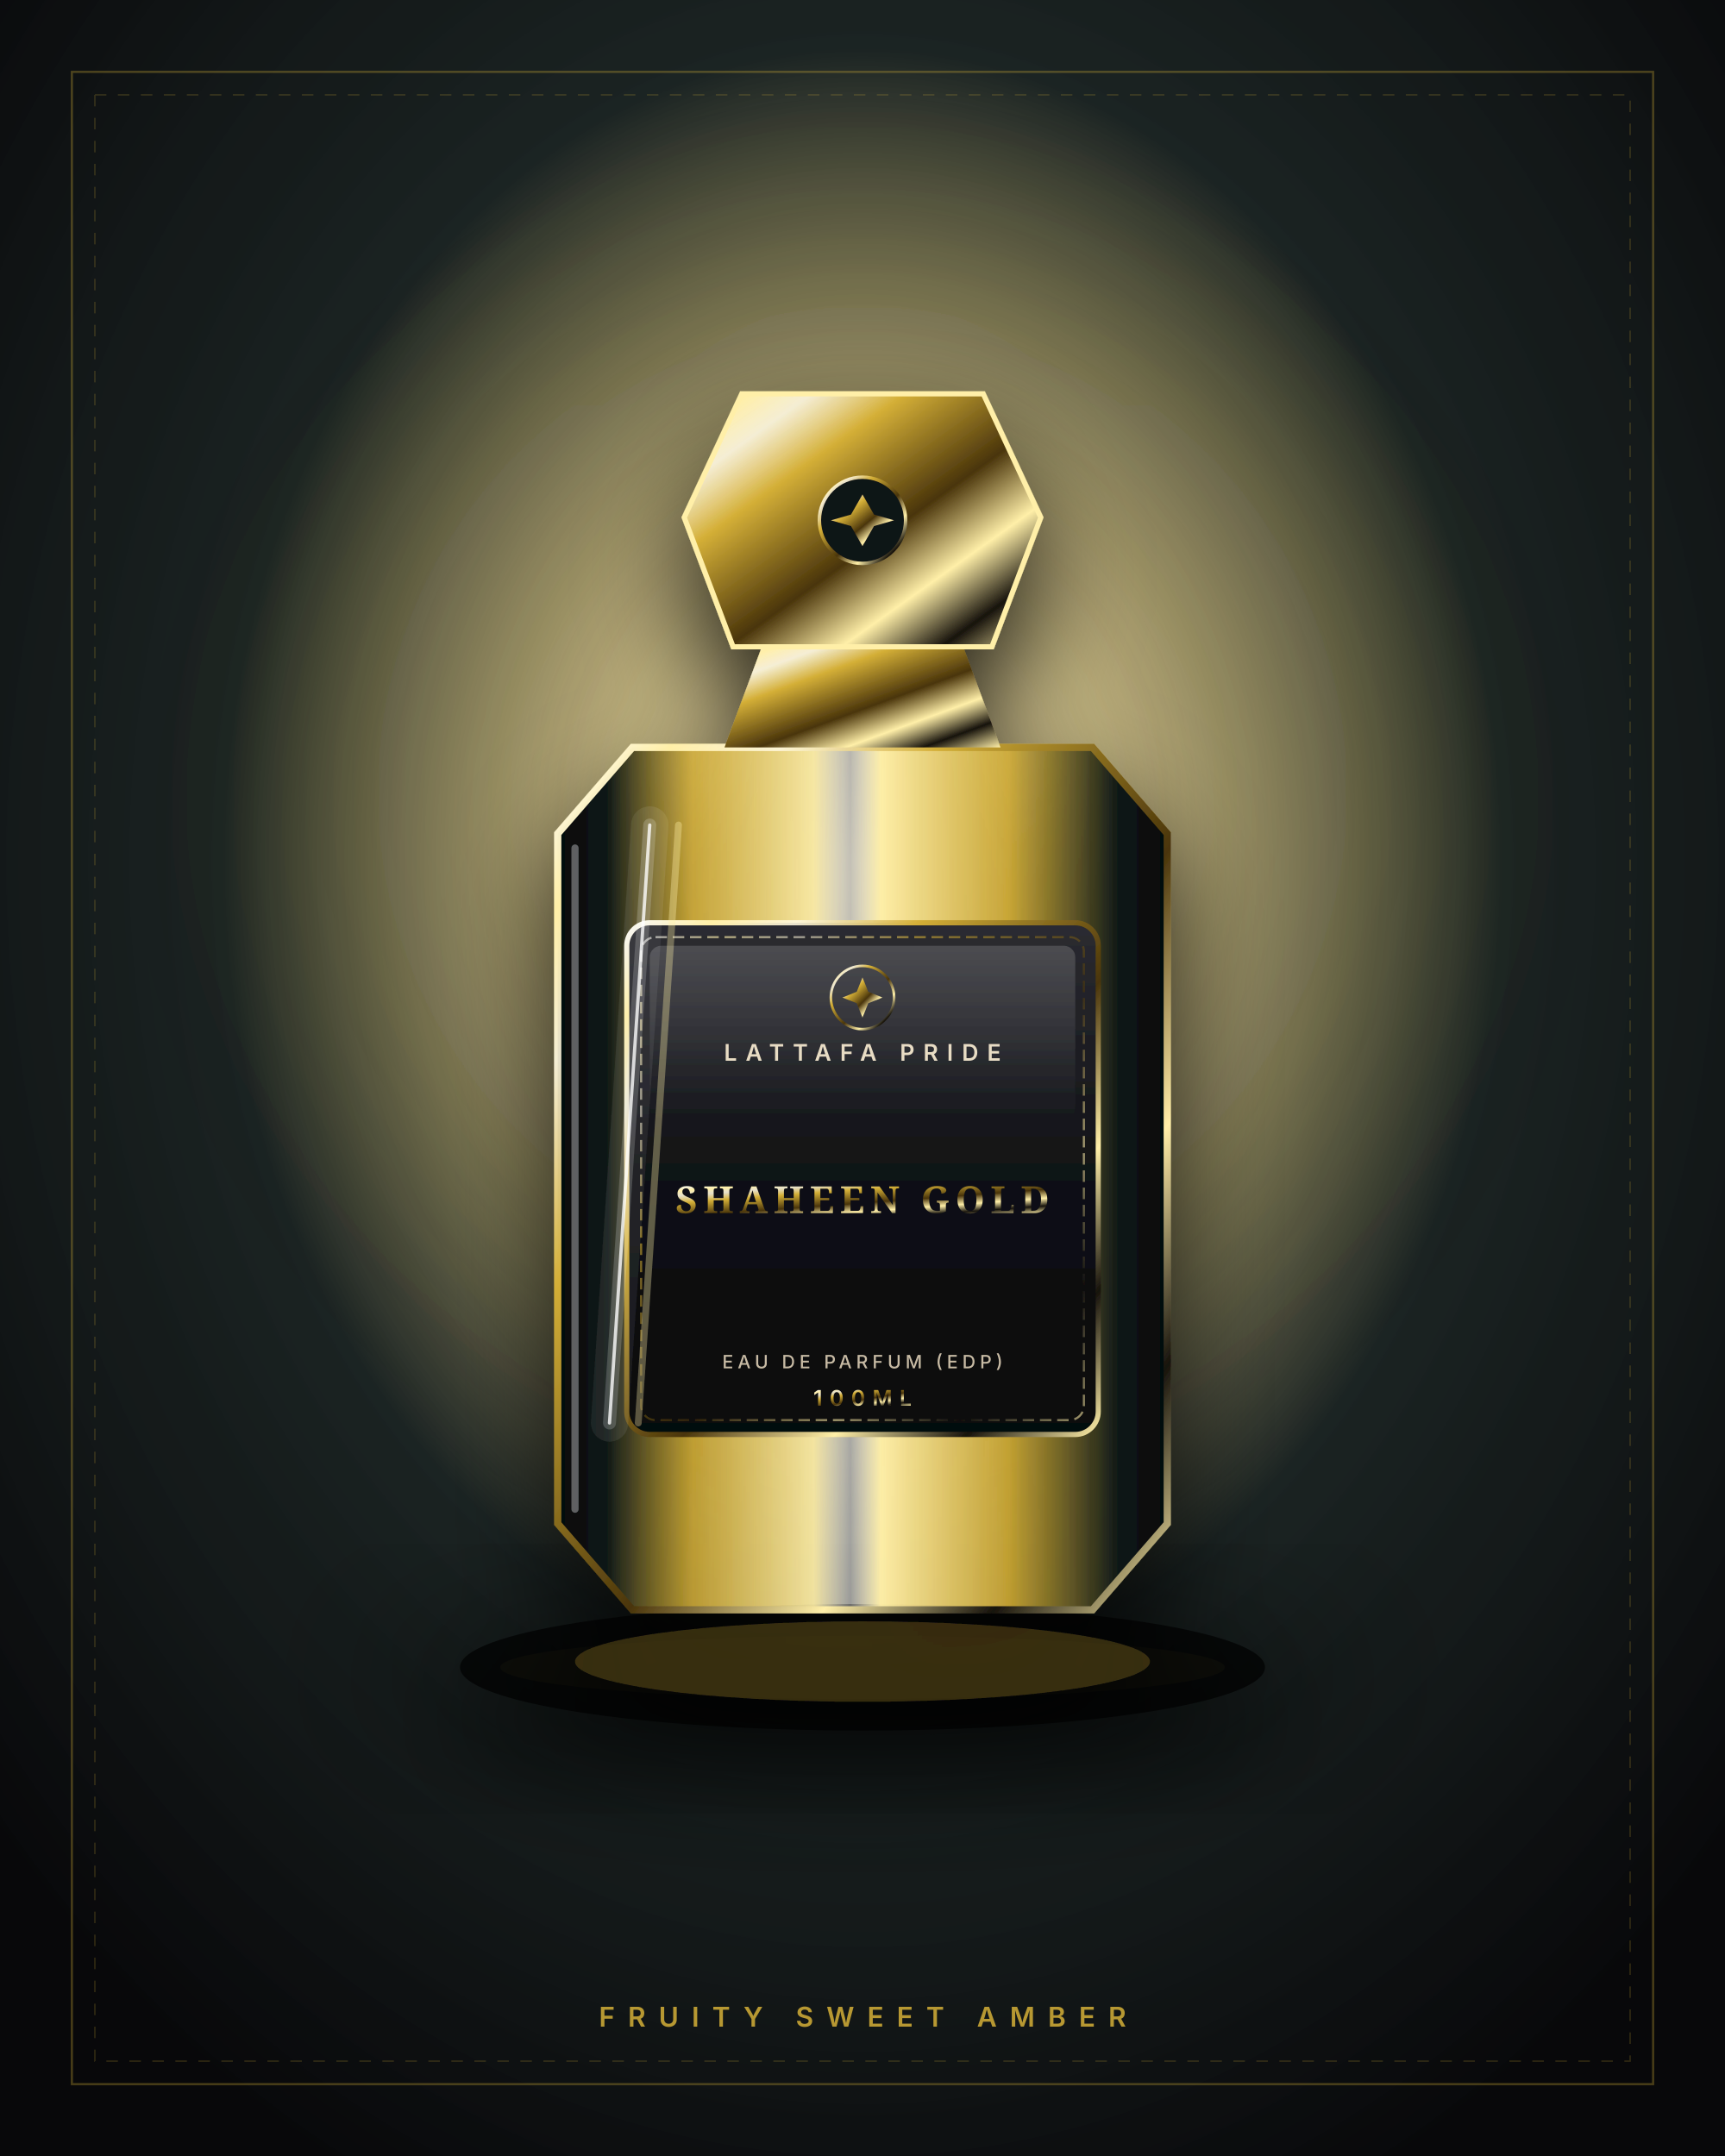
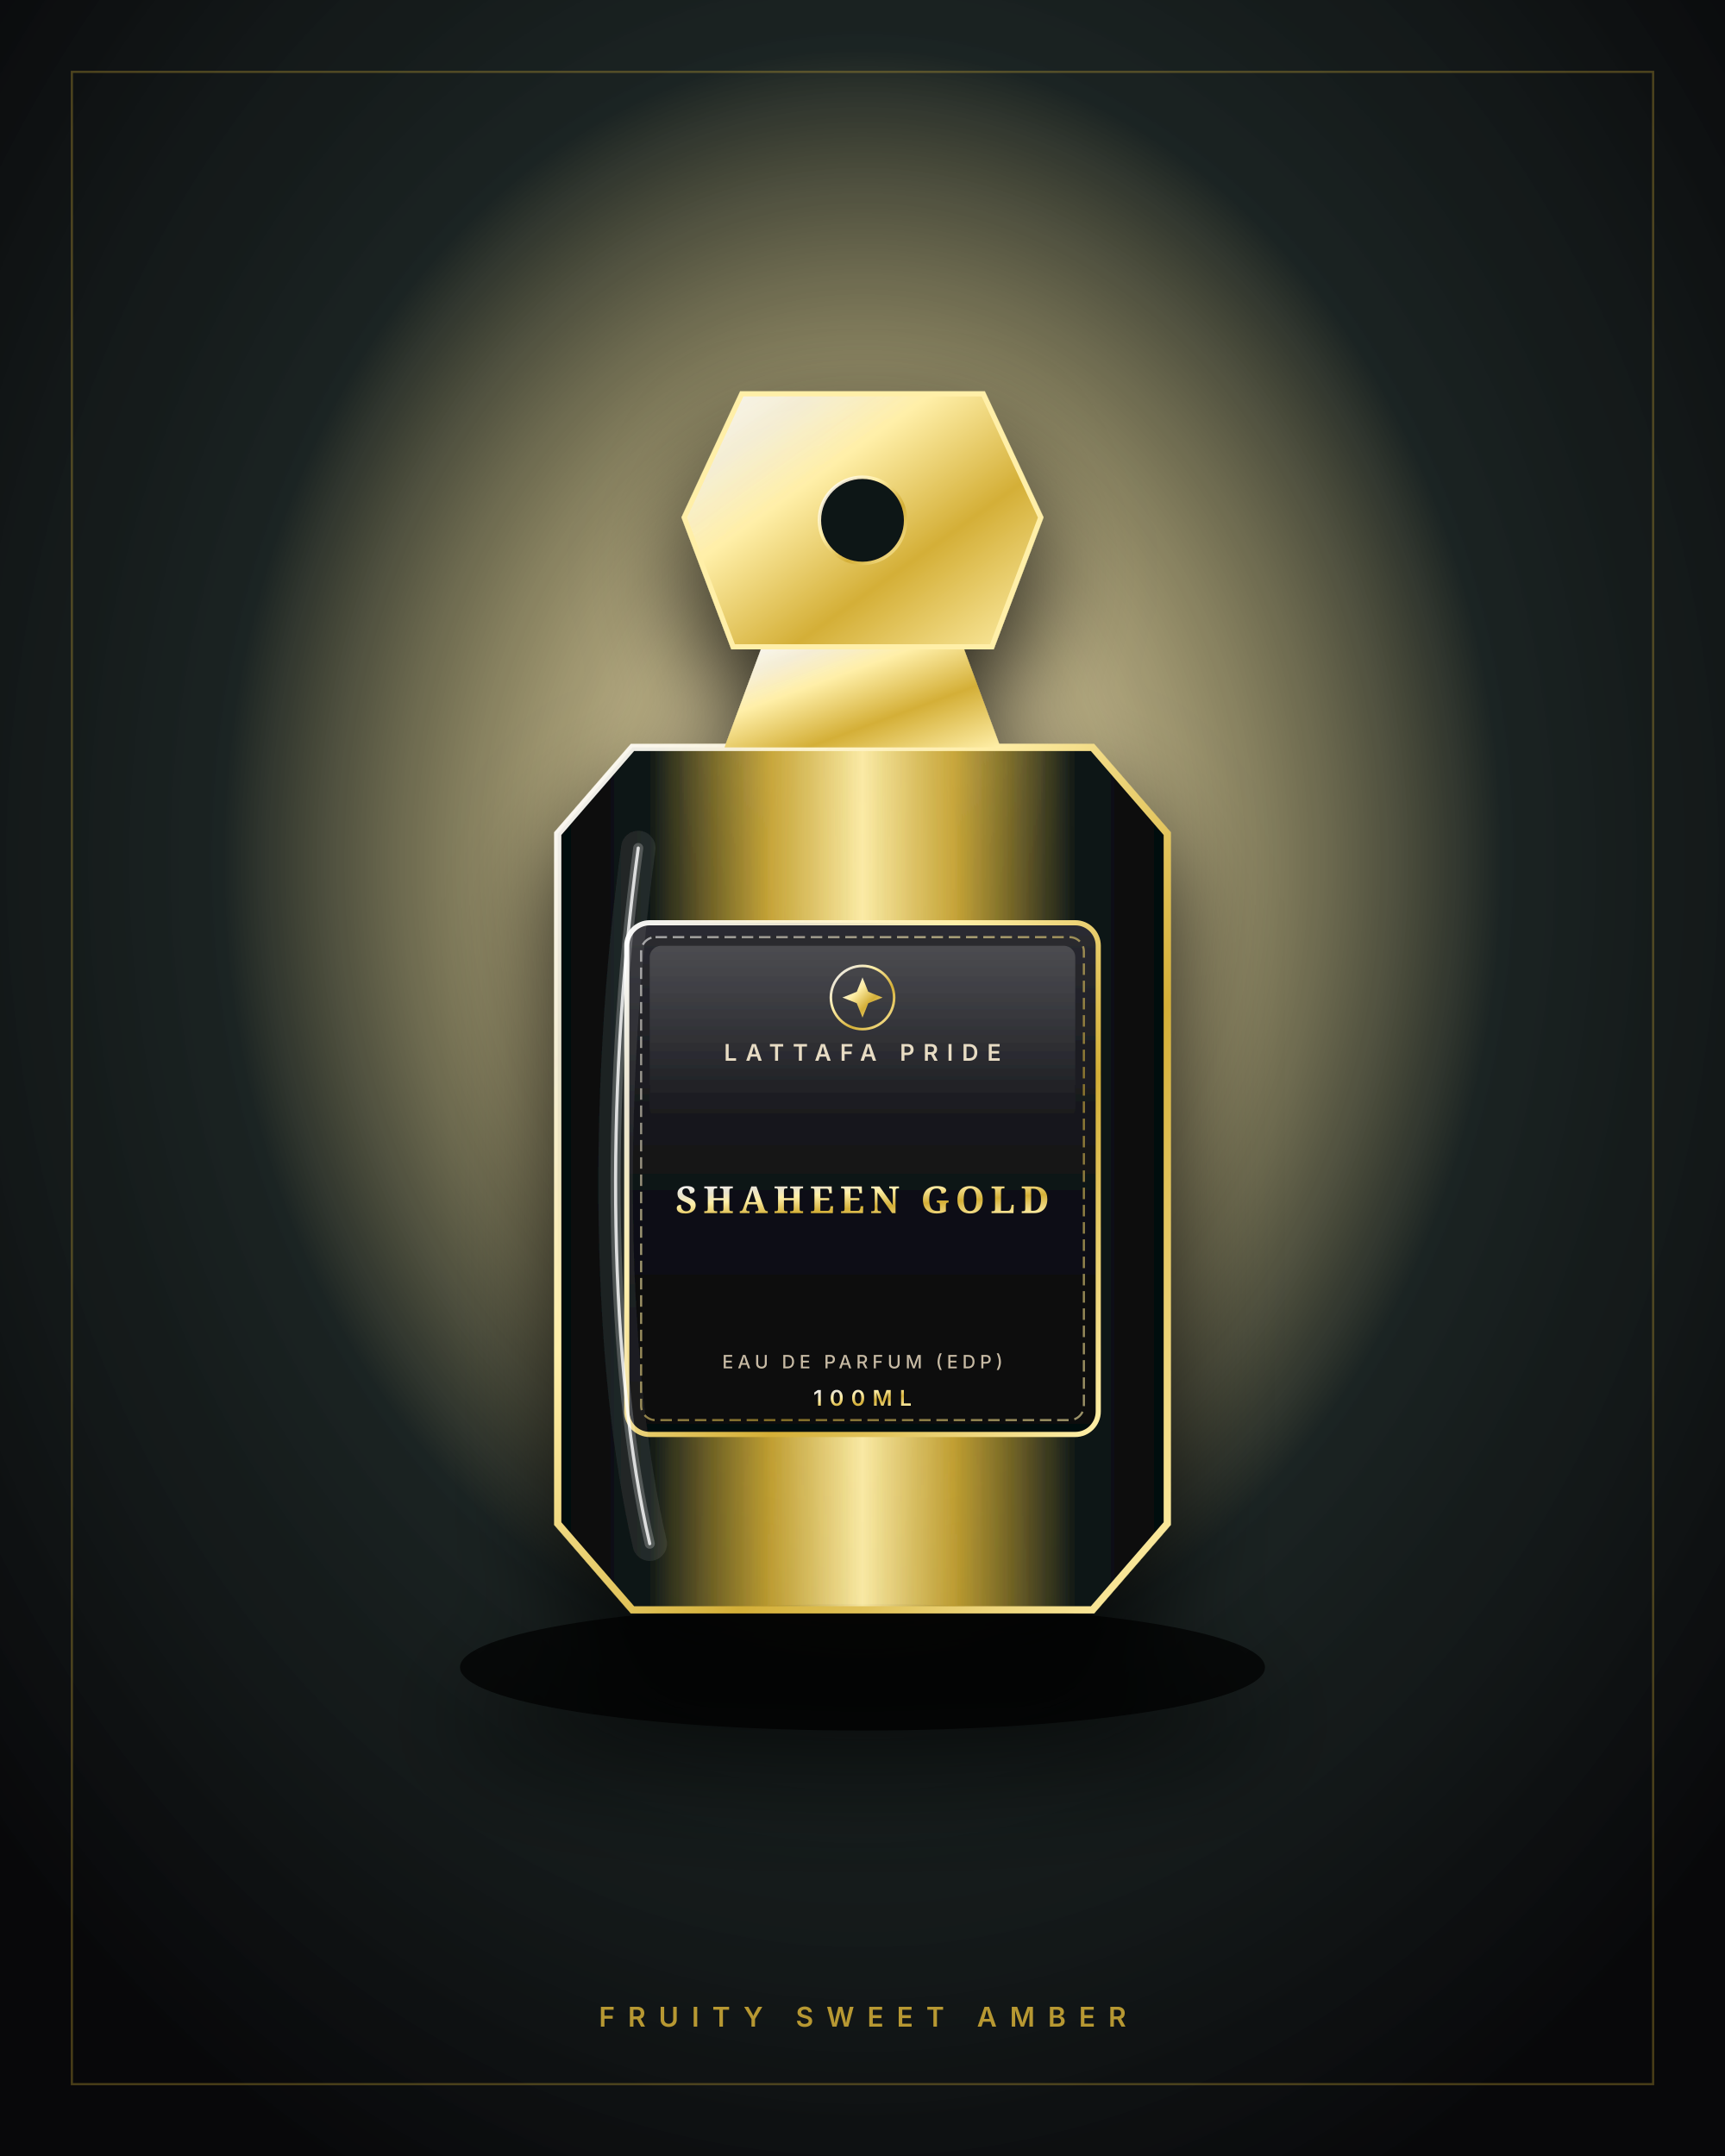
<svg xmlns="http://www.w3.org/2000/svg" viewBox="0 0 600 750" width="600" height="750">
  <defs>
    <radialGradient id="ambG" cx="50%" cy="40%" r="68%">
      <stop offset="0%" stop-color="#d4af37" stop-opacity="0.32" />
      <stop offset="55%" stop-color="#101918" stop-opacity="0.95" />
      <stop offset="100%" stop-color="#08080a" />
    </radialGradient>
    <linearGradient id="metalG" x1="0%" y1="0%" x2="100%" y2="100%">
      <stop offset="0%" stop-color="#ffffff" stop-opacity="0.95" />
-       <stop offset="9%" stop-color="#ffefa8" />
      <stop offset="18%" stop-color="#fff8df" stop-opacity="0.9" />
-       <stop offset="31%" stop-color="#d4af37" />
-       <stop offset="56%" stop-color="#4a350b" />
-       <stop offset="72%" stop-color="#ffefa8" />
-       <stop offset="86%" stop-color="#17130c" />
+       <stop offset="35%" stop-color="#ffefa8" />
+       <stop offset="65%" stop-color="#d4af37" />
      <stop offset="100%" stop-color="#ffefa8" />
    </linearGradient>
    <linearGradient id="bodyG" x1="0%" y1="0%" x2="100%" y2="0%">
      <stop offset="0%" stop-color="#050609" />
-       <stop offset="8%" stop-color="#101918" />
-       <stop offset="22%" stop-color="#d4af37" stop-opacity="0.78" />
-       <stop offset="42%" stop-color="#ffefa8" stop-opacity="0.9" />
-       <stop offset="48%" stop-color="#ffffff" stop-opacity="0.38" />
-       <stop offset="53%" stop-color="#ffefa8" stop-opacity="0.98" />
-       <stop offset="74%" stop-color="#d4af37" stop-opacity="0.82" />
-       <stop offset="92%" stop-color="#101918" />
+       <stop offset="15%" stop-color="#101918" />
+       <stop offset="35%" stop-color="#d4af37" stop-opacity="0.8" />
+       <stop offset="50%" stop-color="#ffefa8" stop-opacity="0.95" />
+       <stop offset="65%" stop-color="#d4af37" stop-opacity="0.8" />
+       <stop offset="85%" stop-color="#101918" />
      <stop offset="100%" stop-color="#050609" />
    </linearGradient>
    <linearGradient id="baseG" x1="0%" y1="0%" x2="100%" y2="0%">
      <stop offset="0%" stop-color="#000000" stop-opacity="0.8" />
-       <stop offset="24%" stop-color="#d4af37" stop-opacity="0.38" />
-       <stop offset="46%" stop-color="#ffefa8" stop-opacity="0.72" />
-       <stop offset="54%" stop-color="#ffffff" stop-opacity="0.78" />
-       <stop offset="76%" stop-color="#ffefa8" stop-opacity="0.36" />
+       <stop offset="50%" stop-color="#ffefa8" stop-opacity="0.75" />
      <stop offset="100%" stop-color="#000000" stop-opacity="0.8" />
    </linearGradient>
    <linearGradient id="labelG" x1="0%" y1="0%" x2="0%" y2="100%">
      <stop offset="0%" stop-color="#2b2b31" />
-       <stop offset="48%" stop-color="#111216" />
+       <stop offset="50%" stop-color="#111216" />
      <stop offset="100%" stop-color="#06070a" />
    </linearGradient>
    <linearGradient id="labelSheen" x1="0%" y1="0%" x2="0%" y2="100%">
      <stop offset="0%" stop-color="#ffffff" stop-opacity="0.75" />
      <stop offset="100%" stop-color="#ffffff" stop-opacity="0" />
    </linearGradient>
-     <radialGradient id="bloomG" cx="50%" cy="45%" r="58%">
-       <stop offset="0%" stop-color="#ffefa8" stop-opacity="0.24" />
-       <stop offset="42%" stop-color="#d4af37" stop-opacity="0.10" />
-       <stop offset="100%" stop-color="#101918" stop-opacity="0" />
-     </radialGradient>
    <filter id="flaconShadow" x="-30%" y="-20%" width="160%" height="150%">
      <feDropShadow dx="0" dy="18" stdDeviation="18" flood-color="#000000" flood-opacity="0.8" />
    </filter>
-     <filter id="softGlow" x="-40%" y="-40%" width="180%" height="180%">
-       <feGaussianBlur stdDeviation="28" />
-     </filter>
  </defs>
  <rect width="600" height="750" fill="url(#ambG)" />
-   <circle cx="300" cy="300" r="245" fill="url(#bloomG)" filter="url(#softGlow)" />
-   <ellipse cx="300" cy="584" rx="174" ry="26" fill="#000000" opacity="0.42" filter="url(#softGlow)" />
-   <ellipse cx="300" cy="580" rx="126" ry="11" fill="#d4af37" opacity="0.14" />
  <rect x="25" y="25" width="550" height="700" fill="none" stroke="#d4af37" stroke-width="0.75" opacity="0.32" />
-   <rect x="33" y="33" width="534" height="684" fill="none" stroke="#d4af37" stroke-width="0.5" stroke-dasharray="4,4" opacity="0.2" />
  <g transform="translate(300, 365)" filter="url(#flaconShadow)">
    <ellipse cx="0" cy="215" rx="140" ry="22" fill="#000000" opacity="0.7" />
-     <ellipse cx="0" cy="213" rx="100" ry="14" fill="#d4af37" opacity="0.22" />
    <polygon points="-80,-105 80,-105 106,-75 106,165 80,195 -80,195 -106,165 -106,-75" fill="url(#bodyG)" stroke="url(#metalG)" stroke-width="2.5" />
    <line x1="-80" y1="-105" x2="-80" y2="195" stroke="url(#metalG)" stroke-width="1.2" opacity="0.5" />
    <line x1="80" y1="-105" x2="80" y2="195" stroke="url(#metalG)" stroke-width="1.2" opacity="0.5" />
-     <line x1="-100" y1="-70" x2="-100" y2="160" stroke="#ffffff" stroke-width="2.5" stroke-linecap="round" opacity="0.35" />
    <g opacity="0.35" transform="translate(0, 45)">
      <circle cx="0" cy="0" r="70" fill="none" stroke="url(#metalG)" stroke-width="1.5" />
-       <circle cx="0" cy="0" r="58" fill="none" stroke="url(#metalG)" stroke-width="0.8" stroke-dasharray="4,3" />
      <polygon points="0,-65 18,-18 65,0 18,18 0,65 -18,18 -65,0 -18,-18" fill="none" stroke="url(#metalG)" stroke-width="1" />
-       <polygon points="-46,-46 0,-25 46,-46 25,0 46,46 0,25 -46,46 -25,0" fill="none" stroke="url(#metalG)" stroke-width="0.8" />
    </g>
    <rect x="-82.0" y="-44.0" width="164" height="178" rx="8" fill="url(#labelG)" stroke="url(#metalG)" stroke-width="1.8" />
    <rect x="-77.0" y="-39.0" width="154" height="168" rx="5" fill="none" stroke="url(#metalG)" stroke-width="0.75" stroke-dasharray="4,2" opacity="0.6" />
    <rect x="-74.0" y="-36.0" width="148" height="60.5" rx="4" fill="url(#labelSheen)" opacity="0.22" />
    <g transform="translate(0, -18.0)">
      <circle cx="0" cy="0" r="11" fill="none" stroke="url(#metalG)" stroke-width="0.9" />
      <polygon points="0,-7 2,-2 7,0 2,2 0,7 -2,2 -7,0 -2,-2" fill="url(#metalG)" />
    </g>
-     <text x="0" y="4.0" font-family="'Inter', -apple-system, sans-serif" font-size="8" font-weight="600" letter-spacing="3" fill="#e8dcc4" text-anchor="middle">LATTAFA PRIDE</text>
+     <text x="0" y="4.0" font-family="'Inter', sans-serif" font-size="8" font-weight="600" letter-spacing="3" fill="#e8dcc4" text-anchor="middle">LATTAFA PRIDE</text>
    <line x1="-62.0" y1="12.0" x2="62.0" y2="12.0" stroke="url(#metalG)" stroke-width="0.6" opacity="0.5" />
-     <text x="0" y="57" font-family="'Cinzel', 'Playfair Display', 'Georgia', serif" font-size="13" font-weight="700" letter-spacing="2" fill="url(#metalG)" text-anchor="middle">SHAHEEN GOLD</text>
+     <text x="0" y="57" font-family="'Cinzel', serif" font-size="13" font-weight="700" letter-spacing="2" fill="url(#metalG)" text-anchor="middle">SHAHEEN GOLD</text>
    <line x1="-58.0" y1="96.0" x2="58.0" y2="96.0" stroke="url(#metalG)" stroke-width="0.6" opacity="0.5" />
-     <text x="0" y="111.0" font-family="'Inter', -apple-system, sans-serif" font-size="6.4" font-weight="500" letter-spacing="1.5" fill="#c8bba4" text-anchor="middle">EAU DE PARFUM (EDP)</text>
-     <text x="0" y="124.0" font-family="'Inter', -apple-system, sans-serif" font-size="7.5" font-weight="600" letter-spacing="2.5" fill="url(#metalG)" text-anchor="middle">100ML</text>
+     <text x="0" y="111.0" font-family="'Inter', sans-serif" font-size="6.4" font-weight="500" letter-spacing="1.5" fill="#c8bba4" text-anchor="middle">EAU DE PARFUM (EDP)</text>
+     <text x="0" y="124.0" font-family="'Inter', sans-serif" font-size="7.5" font-weight="600" letter-spacing="2.5" fill="url(#metalG)" text-anchor="middle">100ML</text>
    <polygon points="-48,-105 -35,-140 35,-140 48,-105" fill="url(#metalG)" />
    <polygon points="-42,-228 42,-228 62,-185 45,-140 -45,-140 -62,-185" fill="url(#metalG)" stroke="#ffefa8" stroke-width="1.8" />
    <circle cx="0" cy="-184" r="15" fill="#111216" stroke="url(#metalG)" stroke-width="1.2" />
-     <polygon points="0,-193 4,-186 11,-184 4,-182 0,-175 -4,-182 -11,-184 -4,-186" fill="url(#metalG)" />
-     <path d="M-74,-78 L-88,130" fill="none" stroke="#ffffff" stroke-width="13" stroke-linecap="round" opacity="0.075" />
-     <path d="M-74,-78 L-88,130" fill="none" stroke="#ffffff" stroke-width="4.5" stroke-linecap="round" opacity="0.18" />
-     <path d="M-74,-78 L-88,130" fill="none" stroke="#ffffff" stroke-width="1.15" stroke-linecap="round" opacity="0.78" />
-     <path d="M-74,-78 L-88,130" fill="none" stroke="#ffefa8" stroke-width="2.4" stroke-linecap="round" opacity="0.34" transform="translate(10,0)" />
+     <path d="M-78,-70 C-90,18 -88,112 -74,172" fill="none" stroke="#ffffff" stroke-width="12" stroke-linecap="round" opacity="0.08" />
+     <path d="M-78,-70 C-90,18 -88,112 -74,172" fill="none" stroke="#ffffff" stroke-width="3.5" stroke-linecap="round" opacity="0.22" />
+     <path d="M-78,-70 C-90,18 -88,112 -74,172" fill="none" stroke="#ffffff" stroke-width="1.1" stroke-linecap="round" opacity="0.8" />
  </g>
-   <text x="300" y="705" font-family="'Inter', -apple-system, sans-serif" font-size="9.5" font-weight="600" letter-spacing="4.5" fill="#d4af37" opacity="0.85" text-anchor="middle">FRUITY SWEET AMBER</text>
+   <text x="300" y="705" font-family="'Inter', sans-serif" font-size="9.5" font-weight="600" letter-spacing="4.5" fill="#d4af37" opacity="0.85" text-anchor="middle">FRUITY SWEET AMBER</text>
</svg>
